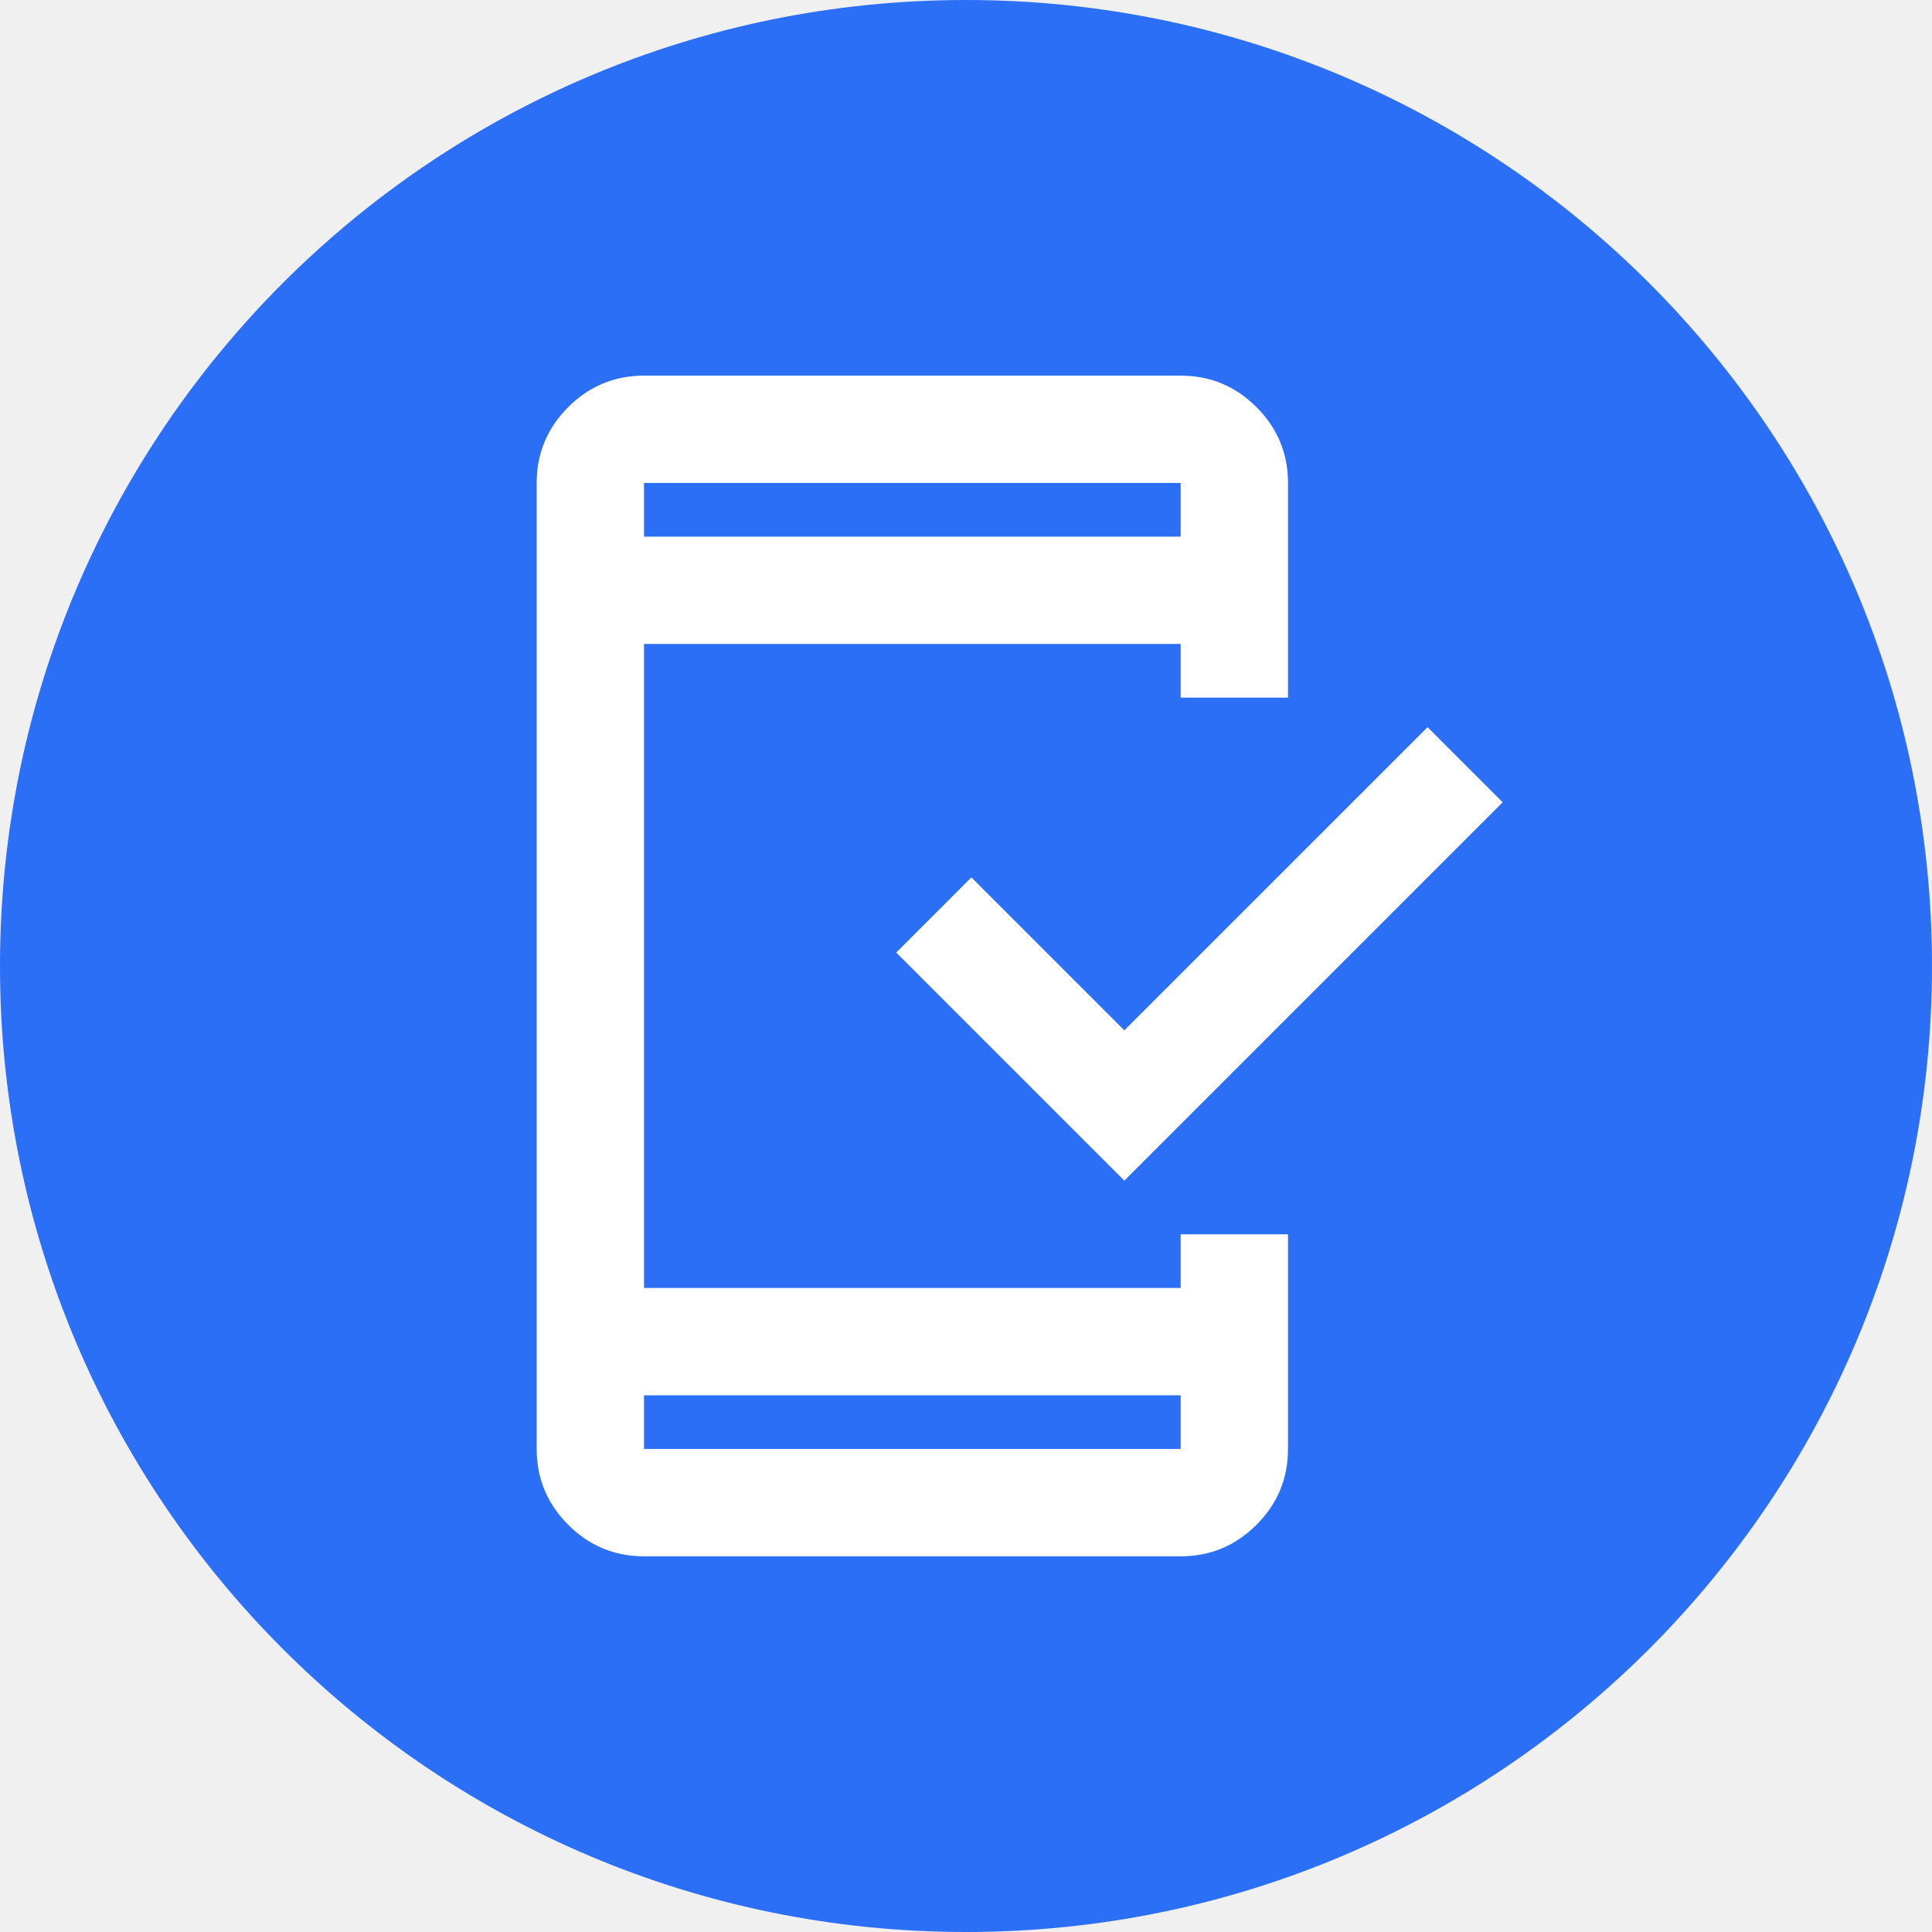
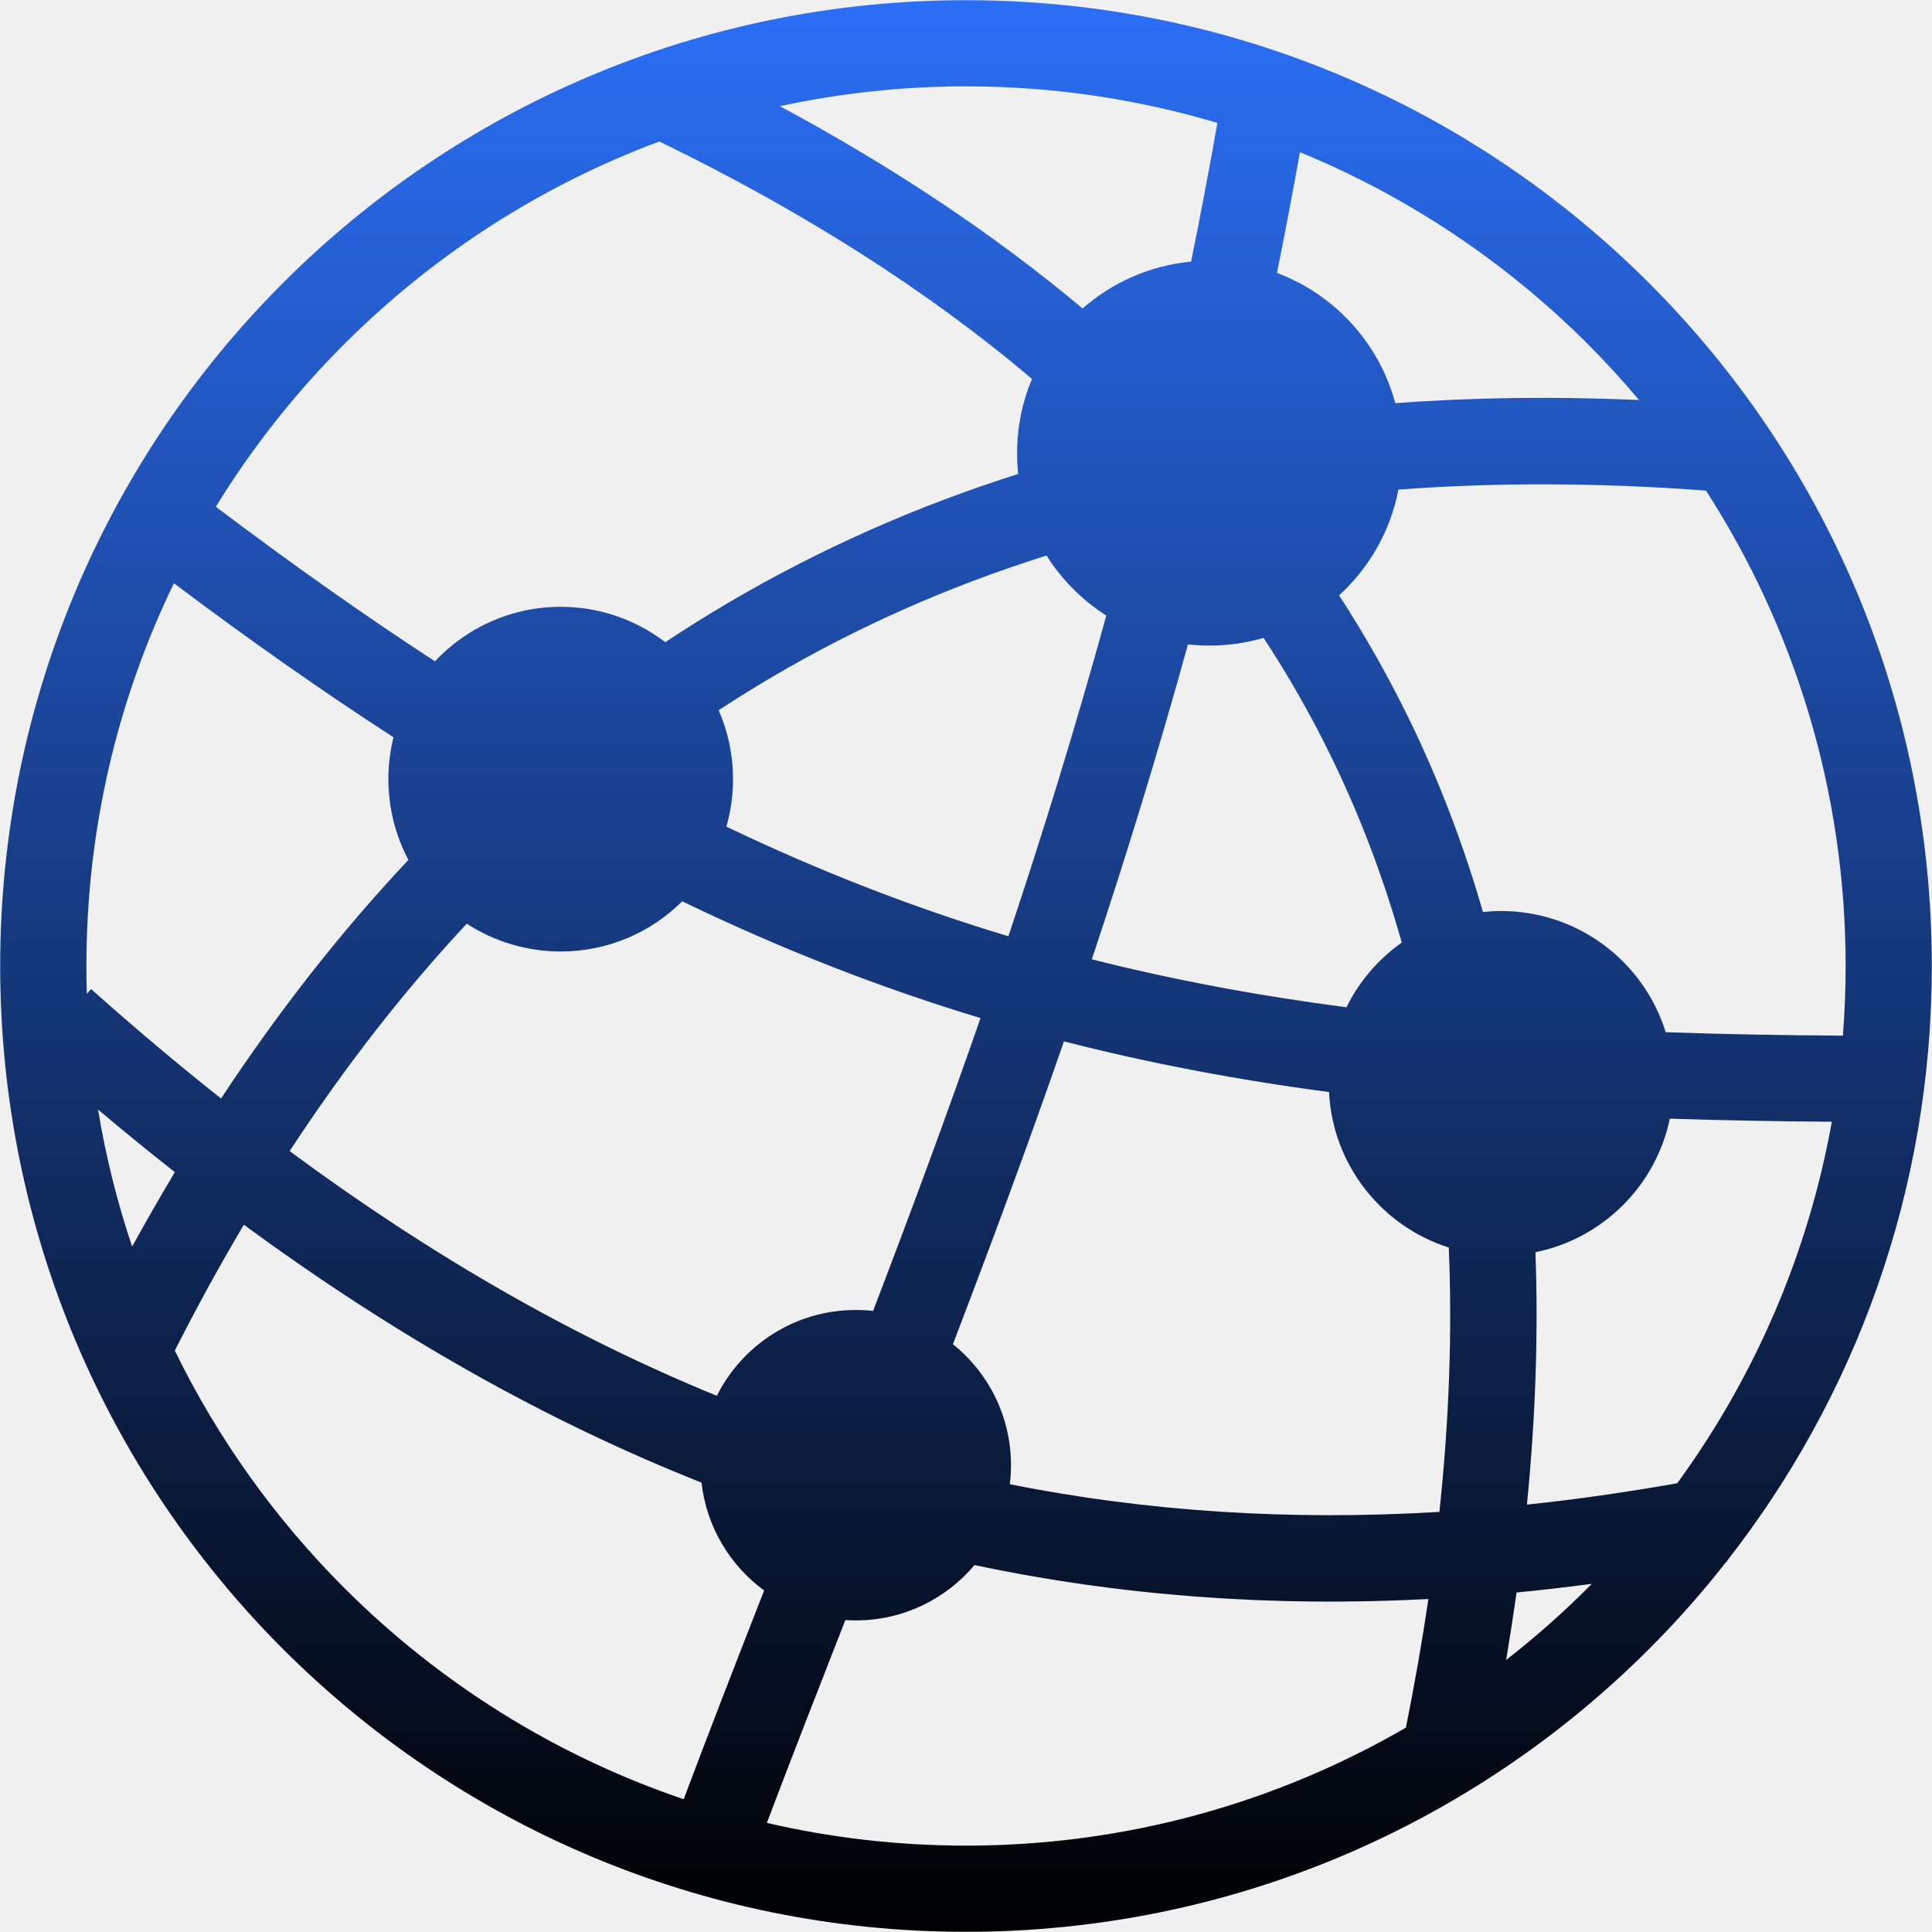
- <svg xmlns="http://www.w3.org/2000/svg" width="42" height="42" viewBox="0 0 42 42" fill="none">
-   <rect width="42" height="42" rx="21" fill="#2B6FF6" />
-   <path d="M14 33.833C13.359 33.833 12.809 33.604 12.352 33.147C11.896 32.69 11.667 32.141 11.667 31.499V10.499C11.667 9.858 11.896 9.308 12.352 8.851C12.809 8.394 13.359 8.166 14 8.166H25.667C26.309 8.166 26.858 8.394 27.315 8.851C27.772 9.308 28 9.858 28 10.499V15.166H25.667V13.999H14V27.999H25.667V26.833H28V31.499C28 32.141 27.772 32.69 27.315 33.147C26.858 33.604 26.309 33.833 25.667 33.833H14ZM14 30.333V31.499H25.667V30.333H14ZM24.442 25.666L19.484 20.708L21.117 19.074L24.442 22.399L31.034 15.808L32.667 17.441L24.442 25.666ZM14 11.666H25.667V10.499H14V11.666Z" fill="white" />
+ <svg xmlns="http://www.w3.org/2000/svg" width="62" height="62" viewBox="0 0 62 62" fill="none">
+   <path d="M2.923 31.74C4.313 32.979 5.703 34.151 7.094 35.253C8.931 32.464 10.932 29.907 13.107 27.595C12.696 26.822 12.464 25.938 12.464 25.002C12.464 24.54 12.52 24.092 12.628 23.661C10.355 22.189 8.016 20.547 5.581 18.718C3.781 22.431 2.773 26.597 2.773 30.999H2.779V31H2.772C2.772 31.299 2.778 31.597 2.787 31.893L2.923 31.74ZM6.926 16.262C9.363 18.101 11.696 19.749 13.958 21.223C14.967 20.146 16.403 19.473 17.994 19.473C19.256 19.473 20.418 19.897 21.349 20.609C22.015 20.167 22.695 19.741 23.386 19.335C26.266 17.642 29.357 16.261 32.675 15.209C32.651 14.989 32.64 14.766 32.64 14.542C32.64 13.698 32.809 12.892 33.117 12.16C29.746 9.304 25.754 6.775 21.159 4.54C17.325 5.968 13.885 8.205 11.045 11.045C9.477 12.611 8.093 14.363 6.926 16.262ZM25.028 3.407C28.662 5.363 31.904 7.519 34.741 9.899C35.69 9.068 36.896 8.521 38.223 8.395C38.52 6.937 38.801 5.455 39.068 3.945C36.511 3.183 33.804 2.771 31.001 2.771V2.777H30.998V2.771C28.95 2.771 26.953 2.992 25.028 3.407ZM41.717 4.884C41.482 6.195 41.236 7.487 40.979 8.758C42.829 9.452 44.258 11.008 44.776 12.937C47.281 12.753 49.886 12.717 52.599 12.836C52.076 12.216 51.529 11.617 50.956 11.043C48.334 8.422 45.2 6.315 41.717 4.884ZM54.747 15.744C51.28 15.484 47.992 15.478 44.877 15.712C44.621 17.046 43.936 18.226 42.973 19.105C43.792 20.368 44.535 21.677 45.199 23.033C46.166 25.011 46.962 27.089 47.59 29.266C47.781 29.247 47.975 29.236 48.173 29.236C50.655 29.236 52.755 30.87 53.455 33.125C55.284 33.189 57.176 33.223 59.14 33.235C59.198 32.496 59.229 31.752 59.229 31.001H59.223V31V30.998H59.229C59.227 25.38 57.582 20.145 54.747 15.744ZM58.785 35.998C56.996 35.985 55.266 35.954 53.587 35.898C53.138 38.053 51.434 39.748 49.274 40.185C49.369 42.767 49.28 45.467 49.001 48.285C50.584 48.118 52.19 47.888 53.825 47.599C56.288 44.219 58.019 40.275 58.785 35.998ZM55.419 50.094L55.425 50.123L55.391 50.129C54.624 51.109 53.799 52.04 52.919 52.92C47.314 58.525 39.564 61.993 31.002 61.994V62H31.001H31V61.994C22.438 61.994 14.688 58.525 9.081 52.919C3.475 47.312 0.007 39.562 0.006 31H0V30.999H0.006C0.006 22.436 3.475 14.687 9.082 9.08C14.688 3.473 22.436 0.006 30.998 0.006V0H31.001V0.006C39.564 0.006 47.313 3.474 52.919 9.082C58.526 14.687 61.994 22.436 61.994 30.998H62V31V31.001H61.994C61.994 38.206 59.538 44.833 55.419 50.094ZM51.081 50.827C50.27 50.935 49.465 51.028 48.667 51.105C48.567 51.819 48.455 52.54 48.334 53.27C49.255 52.552 50.131 51.78 50.956 50.955L51.081 50.827ZM45.117 55.442C45.4 54.037 45.64 52.661 45.839 51.315C40.782 51.577 35.95 51.213 31.274 50.225C30.36 51.309 28.993 52.001 27.464 52.001C27.351 52.001 27.238 51.997 27.128 51.99C26.246 54.241 25.392 56.431 24.609 58.499C26.662 58.975 28.803 59.228 30.999 59.228V59.222H31H31.002V59.228C36.142 59.228 40.964 57.849 45.117 55.442ZM21.94 57.739C22.797 55.461 23.653 53.261 24.522 51.04C23.427 50.238 22.672 48.999 22.513 47.579C17.497 45.592 12.634 42.834 7.826 39.303C7.055 40.601 6.317 41.947 5.61 43.342C6.992 46.177 8.837 48.749 11.045 50.956C14.077 53.987 17.792 56.333 21.94 57.739ZM4.241 40.005C4.686 39.193 5.143 38.397 5.611 37.616C4.788 36.969 3.966 36.298 3.146 35.606C3.395 37.115 3.763 38.587 4.241 40.005ZM23.063 22.792C23.36 23.47 23.524 24.217 23.524 25.003C23.524 25.532 23.449 26.044 23.311 26.528C26.349 27.981 29.334 29.135 32.361 30.045C33.461 26.752 34.518 23.332 35.502 19.754C34.729 19.262 34.073 18.603 33.584 17.828C30.433 18.819 27.506 20.122 24.785 21.721C24.203 22.063 23.627 22.422 23.063 22.792ZM21.893 28.924C20.893 29.919 19.515 30.534 17.994 30.534C16.883 30.534 15.847 30.205 14.979 29.642C12.926 31.842 11.036 34.28 9.295 36.94C13.803 40.272 18.344 42.888 23.004 44.793C23.823 43.16 25.512 42.039 27.463 42.039C27.651 42.039 27.835 42.049 28.018 42.07C29.177 39.042 30.338 35.919 31.466 32.671C28.26 31.702 25.102 30.473 21.893 28.924ZM40.55 20.471C39.999 20.631 39.417 20.717 38.814 20.717C38.581 20.717 38.35 20.705 38.123 20.679C37.153 24.192 36.116 27.551 35.038 30.785C37.686 31.455 40.389 31.956 43.209 32.325C43.619 31.492 44.231 30.779 44.984 30.249C44.391 28.146 43.63 26.147 42.703 24.25C42.064 22.943 41.346 21.685 40.55 20.471ZM46.493 40.035C44.345 39.351 42.766 37.391 42.65 35.045C39.719 34.656 36.905 34.127 34.143 33.419C32.978 36.781 31.777 40.009 30.58 43.136C31.716 44.049 32.444 45.45 32.444 47.02C32.444 47.227 32.43 47.43 32.406 47.631C36.824 48.51 41.397 48.806 46.192 48.518C46.508 45.547 46.606 42.721 46.493 40.035Z" fill="url(#paint0_linear_987_18118)" />
+   <defs>
+     <linearGradient id="paint0_linear_987_18118" x1="31" y1="0" x2="31" y2="62" gradientUnits="userSpaceOnUse">
+       <stop stop-color="#2B6FF6" />
+       <stop offset="1" />
+     </linearGradient>
+   </defs>
</svg>
